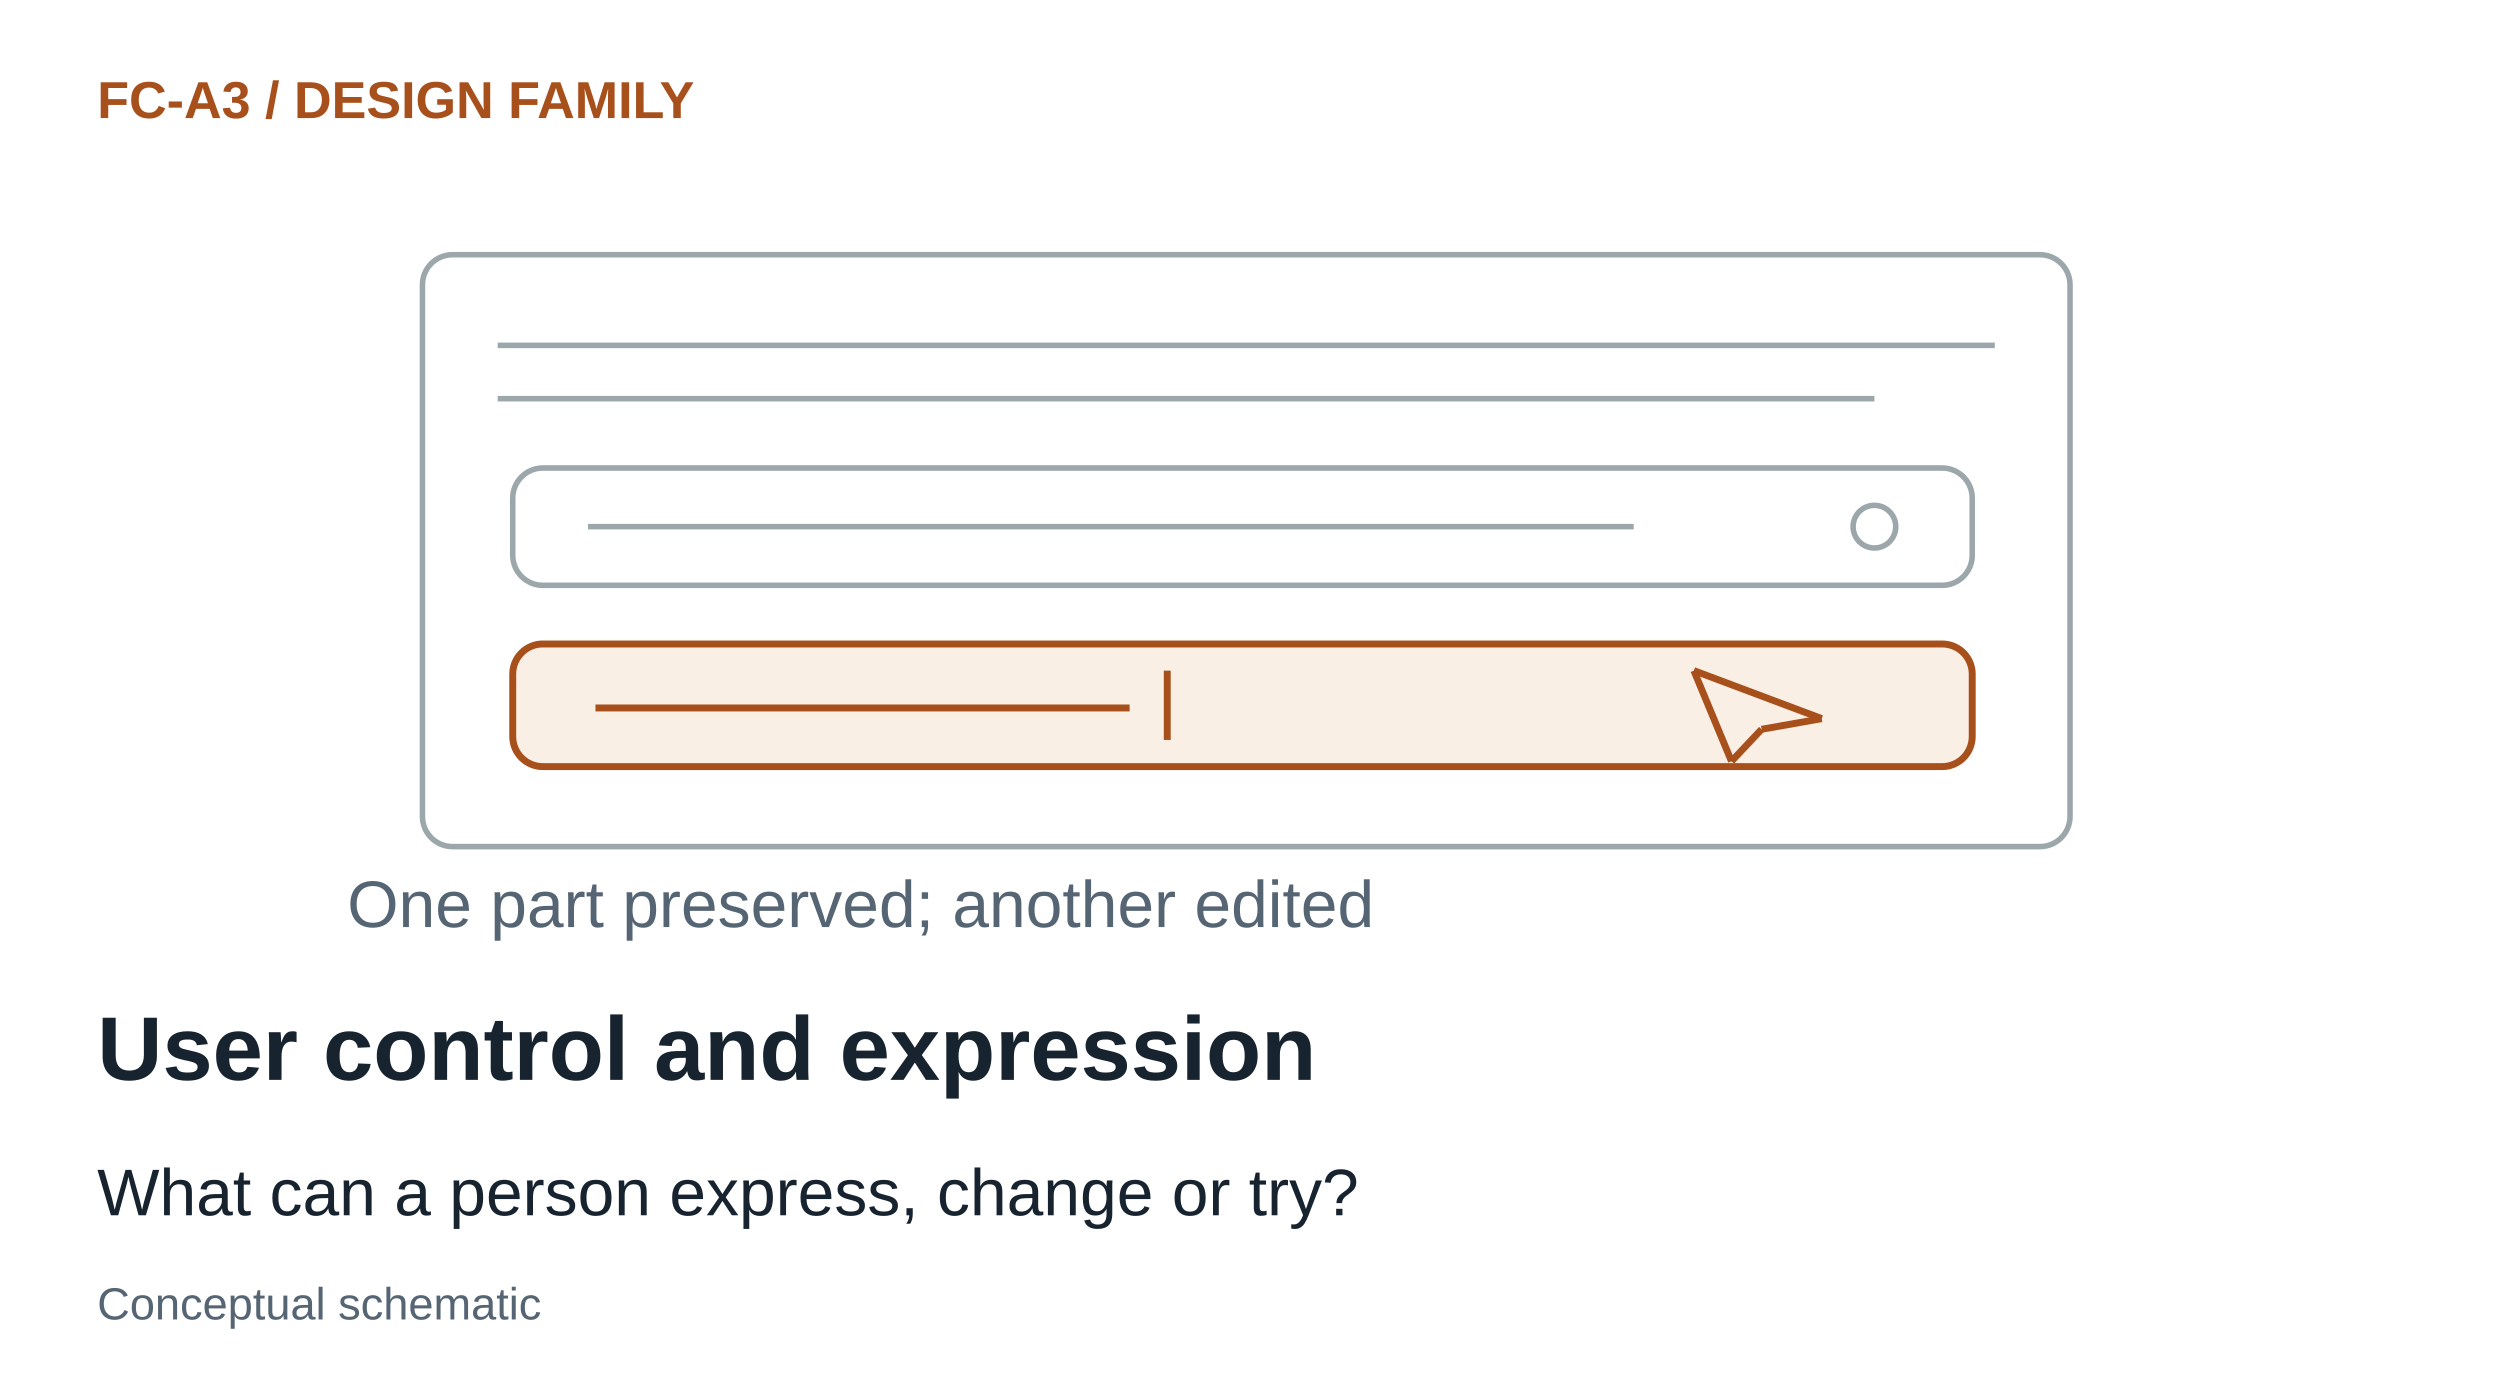
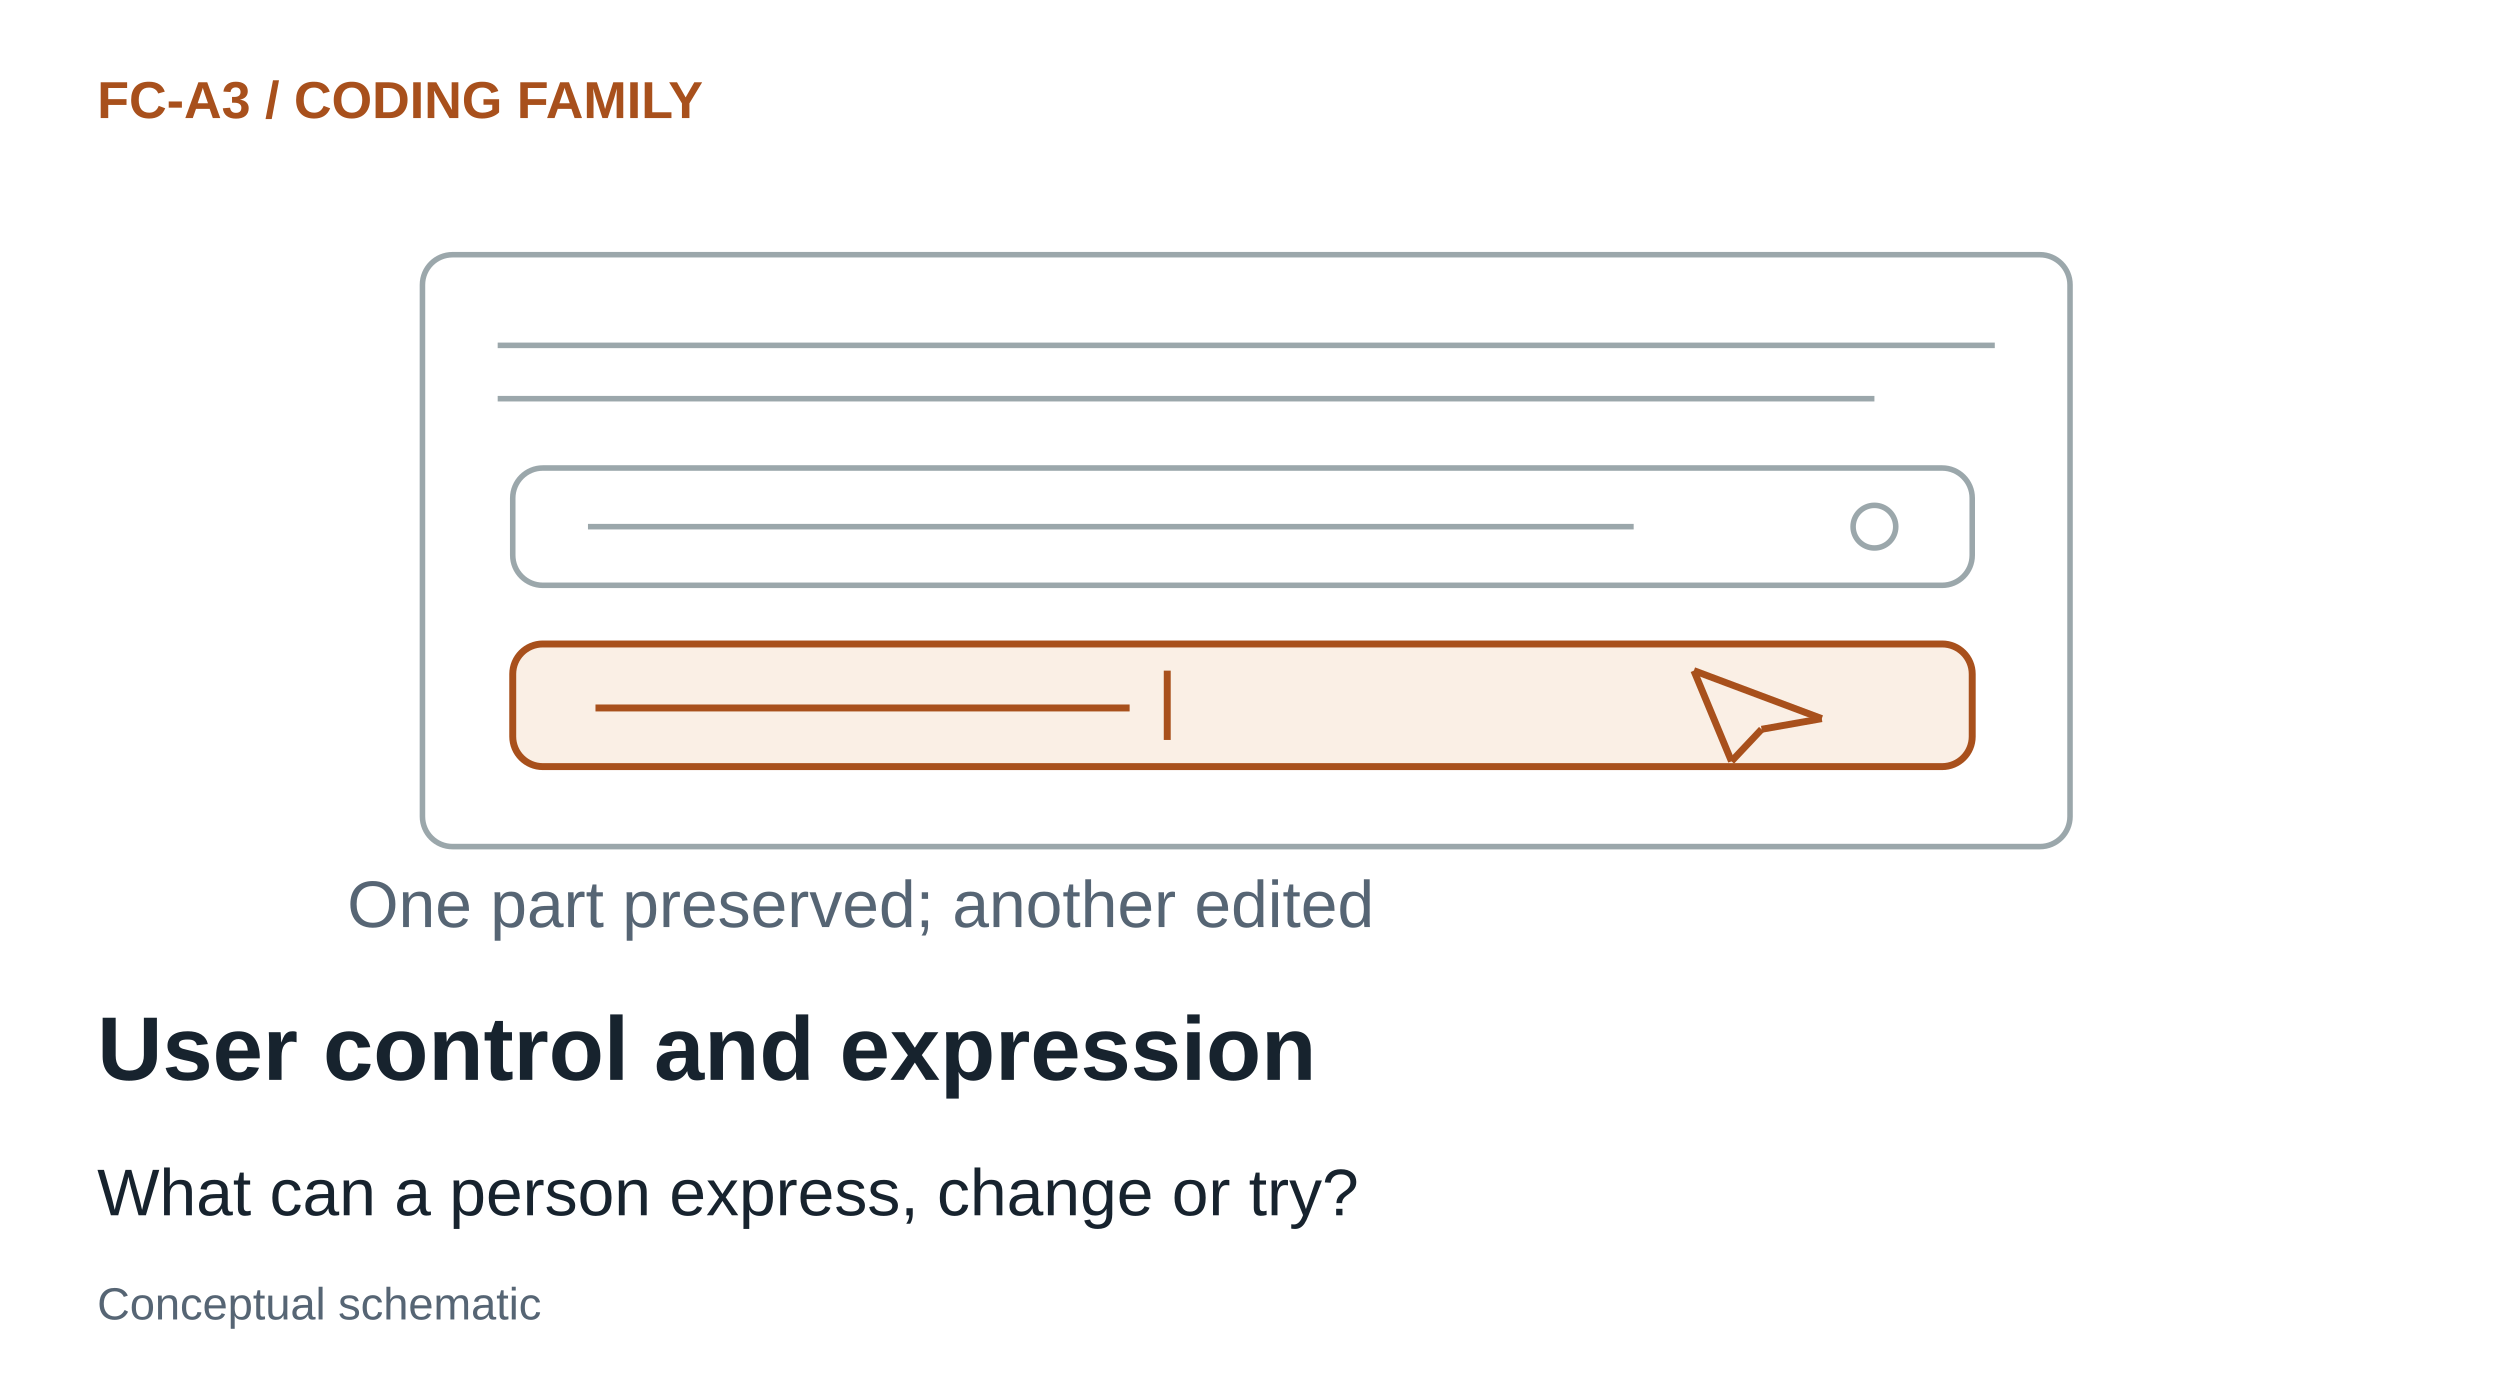
<svg xmlns="http://www.w3.org/2000/svg" width="720" height="396" viewBox="0 0 720 396" role="img" aria-labelledby="atlas-title atlas-description">
  <rect width="720" height="396" fill="white" />
  <rect x="0" y="0" width="720" height="390" rx="0" fill="#ffffff" stroke="none" stroke-width="1.5" />
  <text x="28" y="34" fill="#a8501c" font-family="Arial, Helvetica, sans-serif" font-size="15" font-weight="700">
-     <tspan x="28" dy="0">FC-A3 / DESIGN FAMILY</tspan>
+     <tspan x="28" dy="0">FC-A3 / CODING FAMILY</tspan>
  </text>
  <rect x="121.667" y="73.357" width="474.5" height="170.464" rx="8.667" fill="#ffffff" stroke="#9ba7ab" stroke-width="1.6" />
  <line x1="143.333" y1="99.464" x2="574.5" y2="99.464" stroke="#9ba7ab" stroke-width="1.6" />
  <line x1="143.333" y1="114.821" x2="539.833" y2="114.821" stroke="#9ba7ab" stroke-width="1.6" />
  <rect x="147.667" y="134.786" width="420.333" height="33.786" rx="8.667" fill="#ffffff" stroke="#9ba7ab" stroke-width="1.6" />
  <line x1="169.333" y1="151.679" x2="470.5" y2="151.679" stroke="#9ba7ab" stroke-width="1.6" />
  <rect x="147.667" y="185.464" width="420.333" height="35.321" rx="8.667" fill="#faefe5" stroke="#a8501c" stroke-width="2" />
  <line x1="171.5" y1="203.893" x2="325.333" y2="203.893" stroke="#a8501c" stroke-width="2" />
  <line x1="336.167" y1="193.143" x2="336.167" y2="213.107" stroke="#a8501c" stroke-width="2" />
  <line x1="487.833" y1="193.143" x2="498.667" y2="219.25" stroke="#a8501c" stroke-width="2" />
  <line x1="498.667" y1="219.25" x2="507.333" y2="210.036" stroke="#a8501c" stroke-width="2" />
  <line x1="507.333" y1="210.036" x2="524.667" y2="206.964" stroke="#a8501c" stroke-width="2" />
  <line x1="524.667" y1="206.964" x2="487.833" y2="193.143" stroke="#a8501c" stroke-width="2" />
  <circle cx="539.833" cy="151.679" r="6.143" fill="#ffffff" stroke="#9ba7ab" stroke-width="1.6" />
  <text x="100" y="267" fill="#566574" font-family="Arial, Helvetica, sans-serif" font-size="19" font-weight="400">
    <tspan x="100" dy="0">One part preserved; another edited</tspan>
  </text>
  <text x="28" y="311" fill="#17232e" font-family="Arial, Helvetica, sans-serif" font-size="26" font-weight="700">
    <tspan x="28" dy="0">User control and expression</tspan>
  </text>
  <text x="28" y="350" fill="#17232e" font-family="Arial, Helvetica, sans-serif" font-size="19" font-weight="400">
    <tspan x="28" dy="0">What can a person express, change or try?</tspan>
  </text>
  <text x="28" y="380" fill="#566574" font-family="Arial, Helvetica, sans-serif" font-size="13" font-weight="400">
    <tspan x="28" dy="0">Conceptual schematic</tspan>
  </text>
  <a href="../../design-space-atlas.html#FC-A3" target="_top" aria-label="User control and expression">
    <rect x="0" y="0" width="720" height="390" fill="transparent" pointer-events="all" />
  </a>
</svg>
